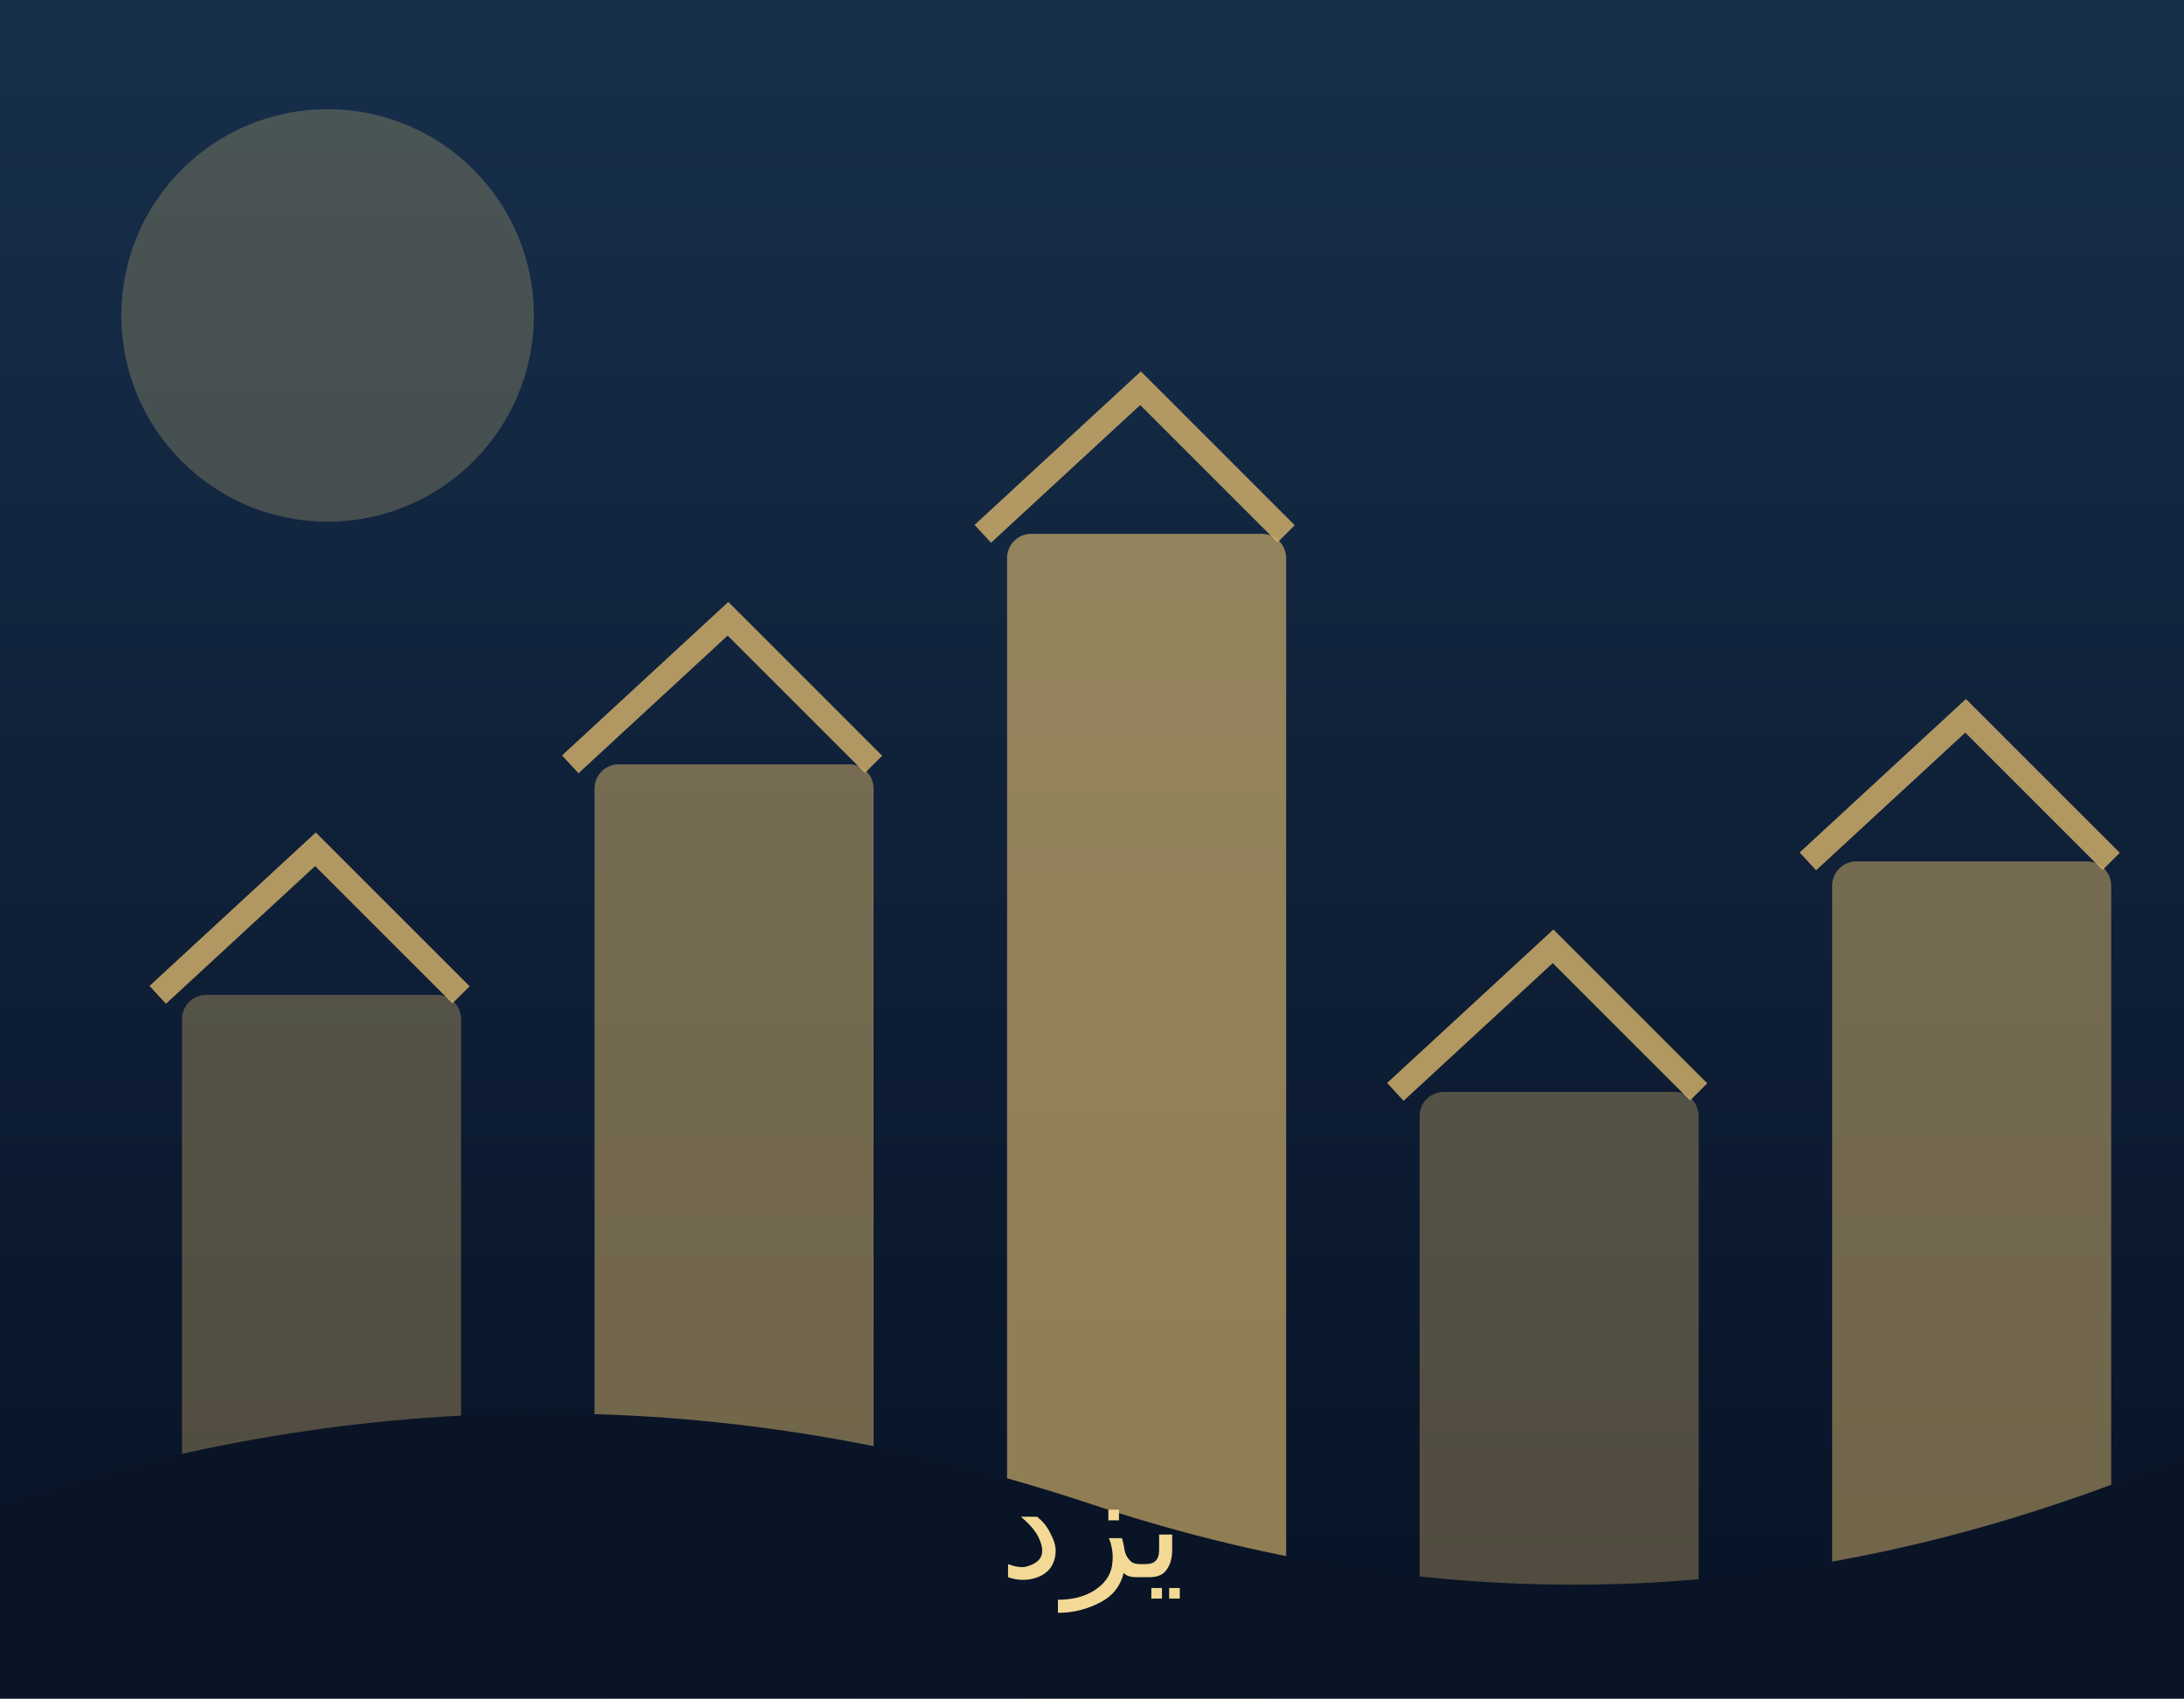
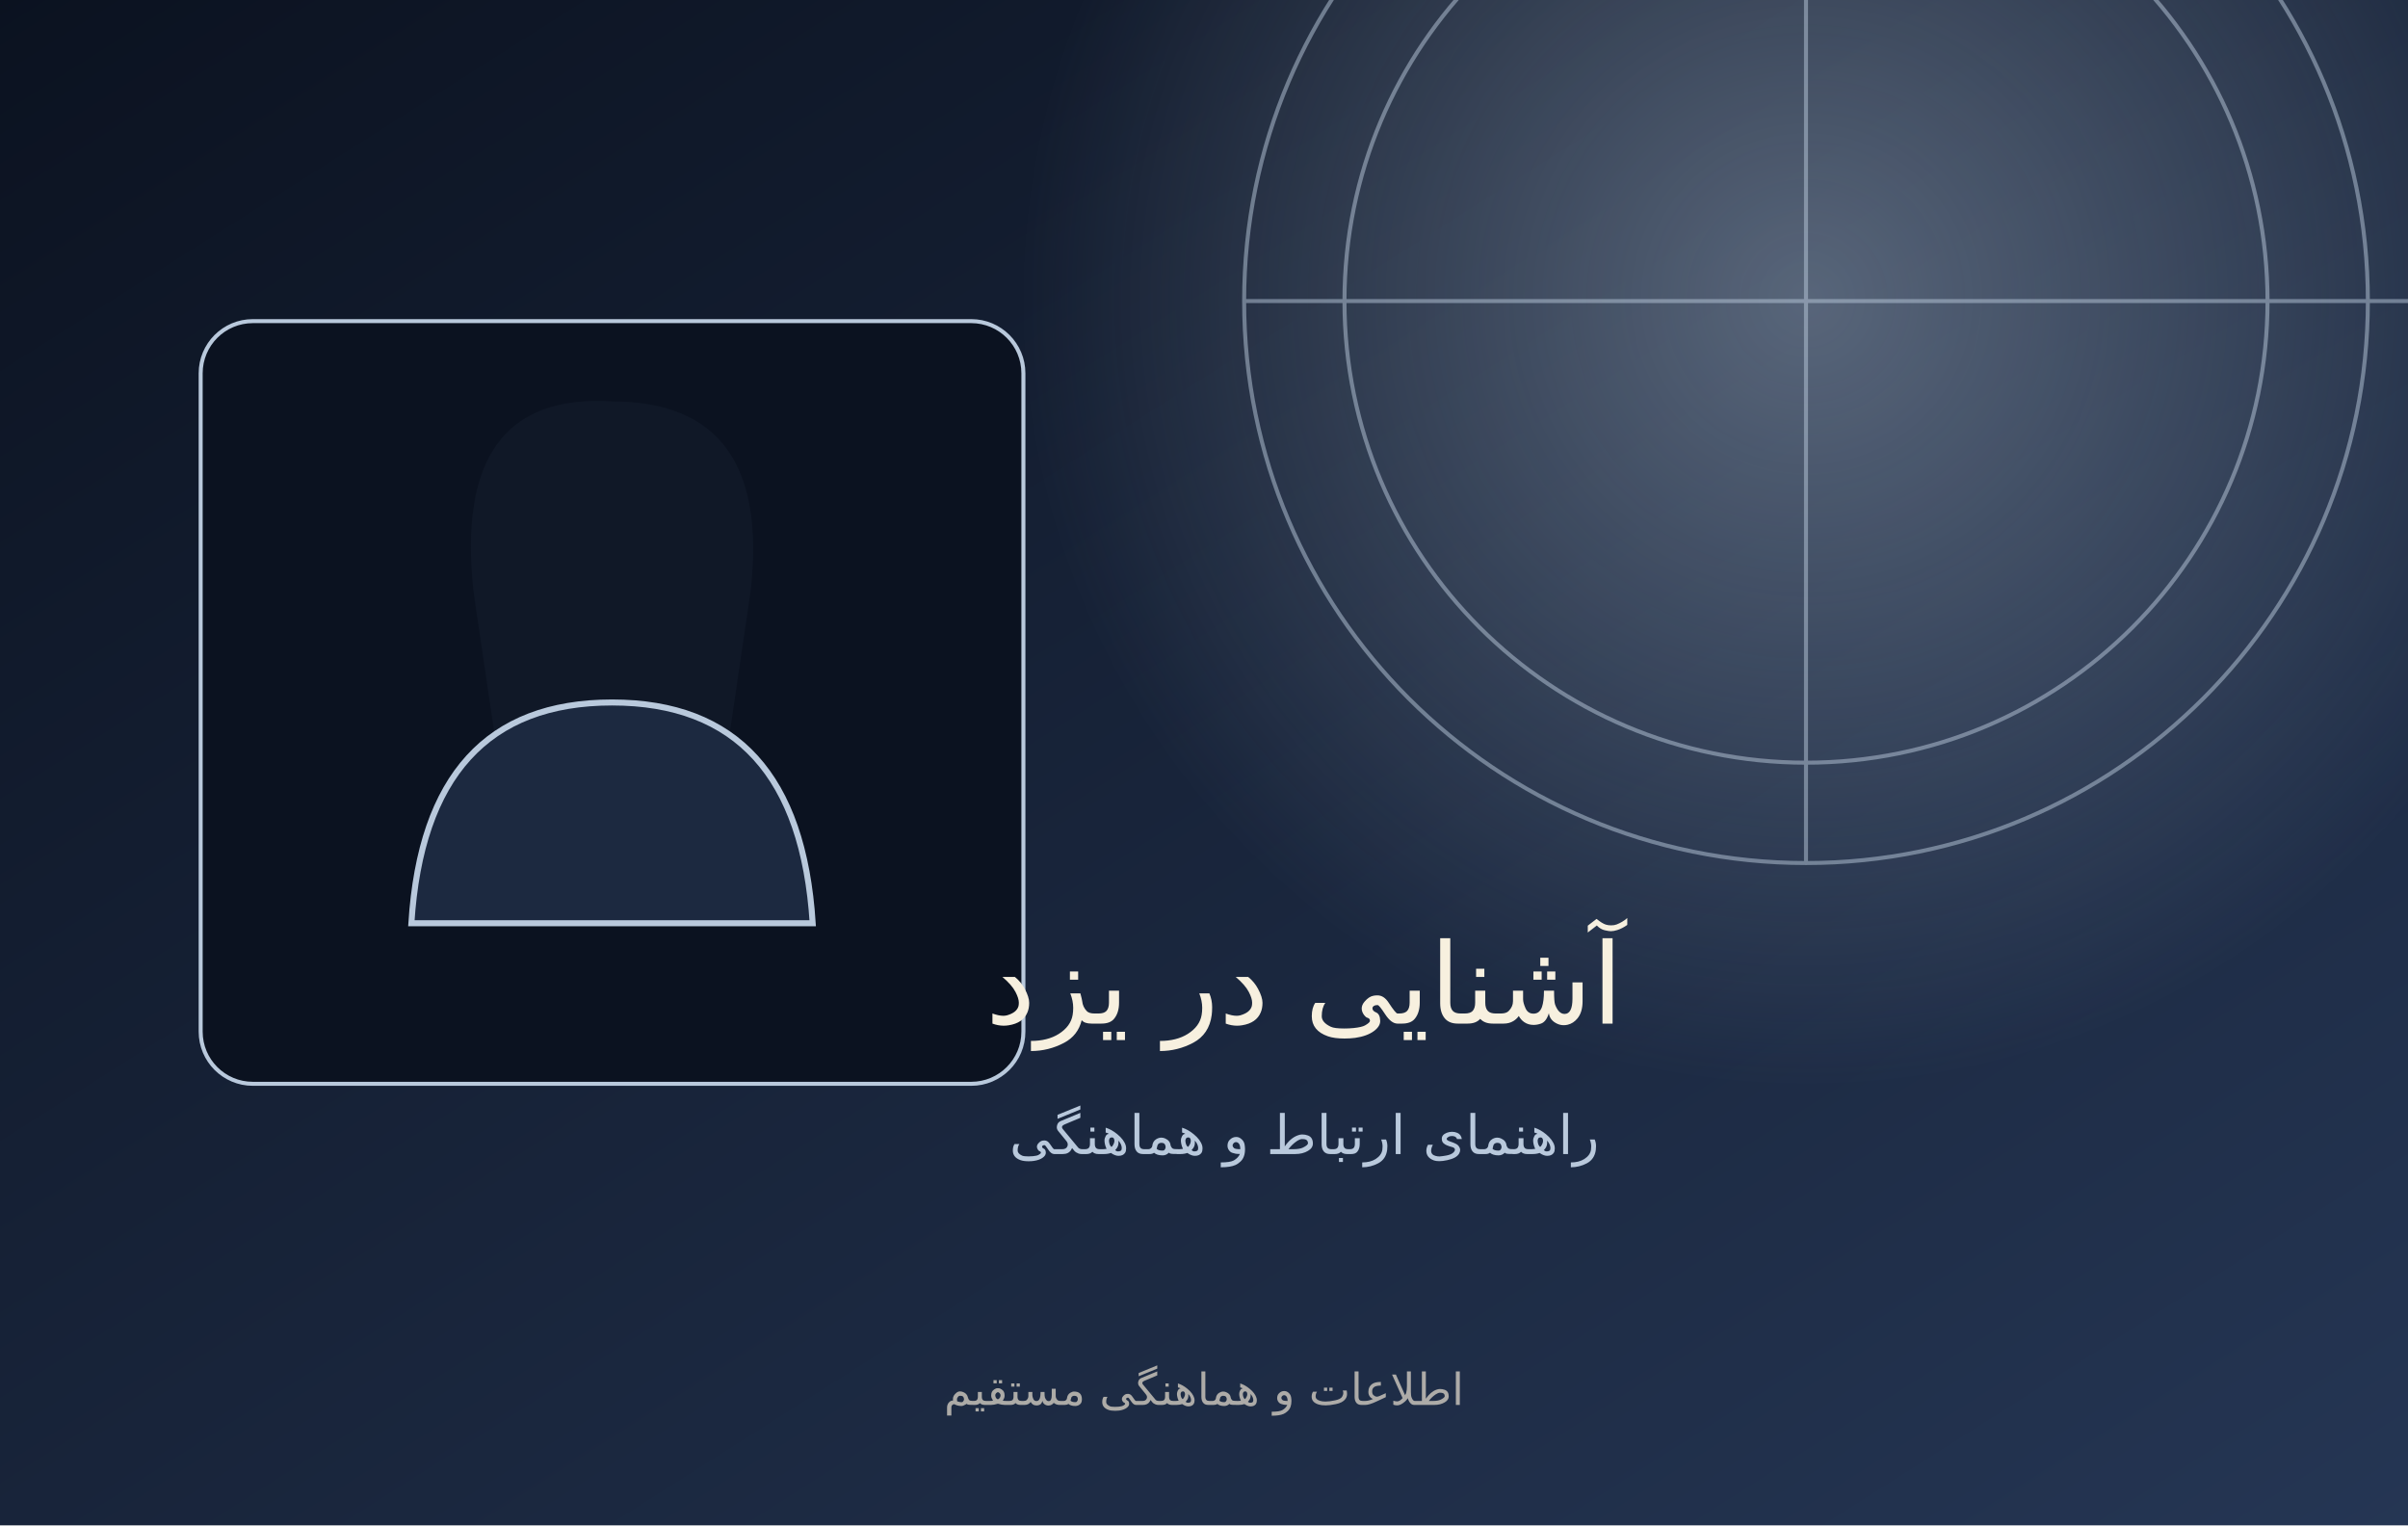
- <svg xmlns="http://www.w3.org/2000/svg" viewBox="0 0 180 140">
+ <svg xmlns="http://www.w3.org/2000/svg" width="1200" height="760" viewBox="0 0 1200 760">
  <defs>
-     <linearGradient id="g" x2="0" y2="1">
-       <stop stop-color="#172f4b" />
-       <stop offset="1" stop-color="#071225" />
+     <linearGradient id="g" x1="0" y1="0" x2="1" y2="1">
+       <stop stop-color="#0b1220" />
+       <stop offset="1" stop-color="#253654" />
    </linearGradient>
+     <radialGradient id="r">
+       <stop stop-color="#b9c9dc" stop-opacity=".4" />
+       <stop offset="1" stop-color="#b9c9dc" stop-opacity="0" />
+     </radialGradient>
  </defs>
-   <rect width="180" height="140" fill="url(#g)" />
-   <circle cx="27" cy="26" r="17" fill="#e5c77d" opacity=".25" />
-   <rect x="15" y="82" width="23" height="58" rx="2" fill="#d9b56b" opacity="0.35" />
-   <path d="M13 82 l13 -12 l12 12" fill="none" stroke="#d9b56b" stroke-width="2" opacity=".8" />
-   <rect x="49" y="63" width="23" height="77" rx="2" fill="#d9b56b" opacity="0.5" />
-   <path d="M47 63 l13 -12 l12 12" fill="none" stroke="#d9b56b" stroke-width="2" opacity=".8" />
-   <rect x="83" y="44" width="23" height="96" rx="2" fill="#d9b56b" opacity="0.65" />
-   <path d="M81 44 l13 -12 l12 12" fill="none" stroke="#d9b56b" stroke-width="2" opacity=".8" />
-   <rect x="117" y="90" width="23" height="50" rx="2" fill="#d9b56b" opacity="0.35" />
-   <path d="M115 90 l13 -12 l12 12" fill="none" stroke="#d9b56b" stroke-width="2" opacity=".8" />
-   <rect x="151" y="71" width="23" height="69" rx="2" fill="#d9b56b" opacity="0.5" />
-   <path d="M149 71 l13 -12 l12 12" fill="none" stroke="#d9b56b" stroke-width="2" opacity=".8" />
-   <path d="M0 140 L0 124 Q45 109 90 124 T180 120 L180 140Z" fill="#091426" />
-   <text x="90" y="130" fill="#f3d995" font-size="12" text-anchor="middle" font-family="Tahoma">یزد</text>
+   <rect width="1200" height="760" fill="url(#g)" />
+   <circle cx="900" cy="150" r="390" fill="url(#r)" />
+   <g fill="none" stroke="#b9c9dc" stroke-width="2" opacity=".5">
+     <circle cx="900" cy="150" r="230" />
+     <circle cx="900" cy="150" r="280" />
+     <path d="M620 150H1200M900 -100V430" />
+   </g>
+   <rect x="100" y="160" width="410" height="380" rx="26" fill="#0b1220" stroke="#b9c9dc" stroke-width="2" />
+   <circle cx="305" cy="290" r="65" fill="#d4b89a" />
+   <path d="M236 295Q225 195 305 200Q385 200 374 295L360 390Q305 425 250 390Z" fill="#101827" />
+   <path d="M205 460Q212 350 305 350Q398 350 405 460Z" fill="#1c2940" stroke="#b9c9dc" stroke-width="3" />
+   <text x="650" y="510" font-family="sans-serif" font-size="56" fill="#f7f0df" text-anchor="middle">آشنایی در یزد</text>
+   <text x="650" y="575" font-family="sans-serif" font-size="27" fill="#b9c9dc" text-anchor="middle">راهنمای ارتباط و هماهنگی</text>
+   <text x="600" y="700" font-family="sans-serif" font-size="22" fill="#e9e1d1" opacity=".7" text-anchor="middle">اطلاعات و هماهنگی مستقیم</text>
</svg>
